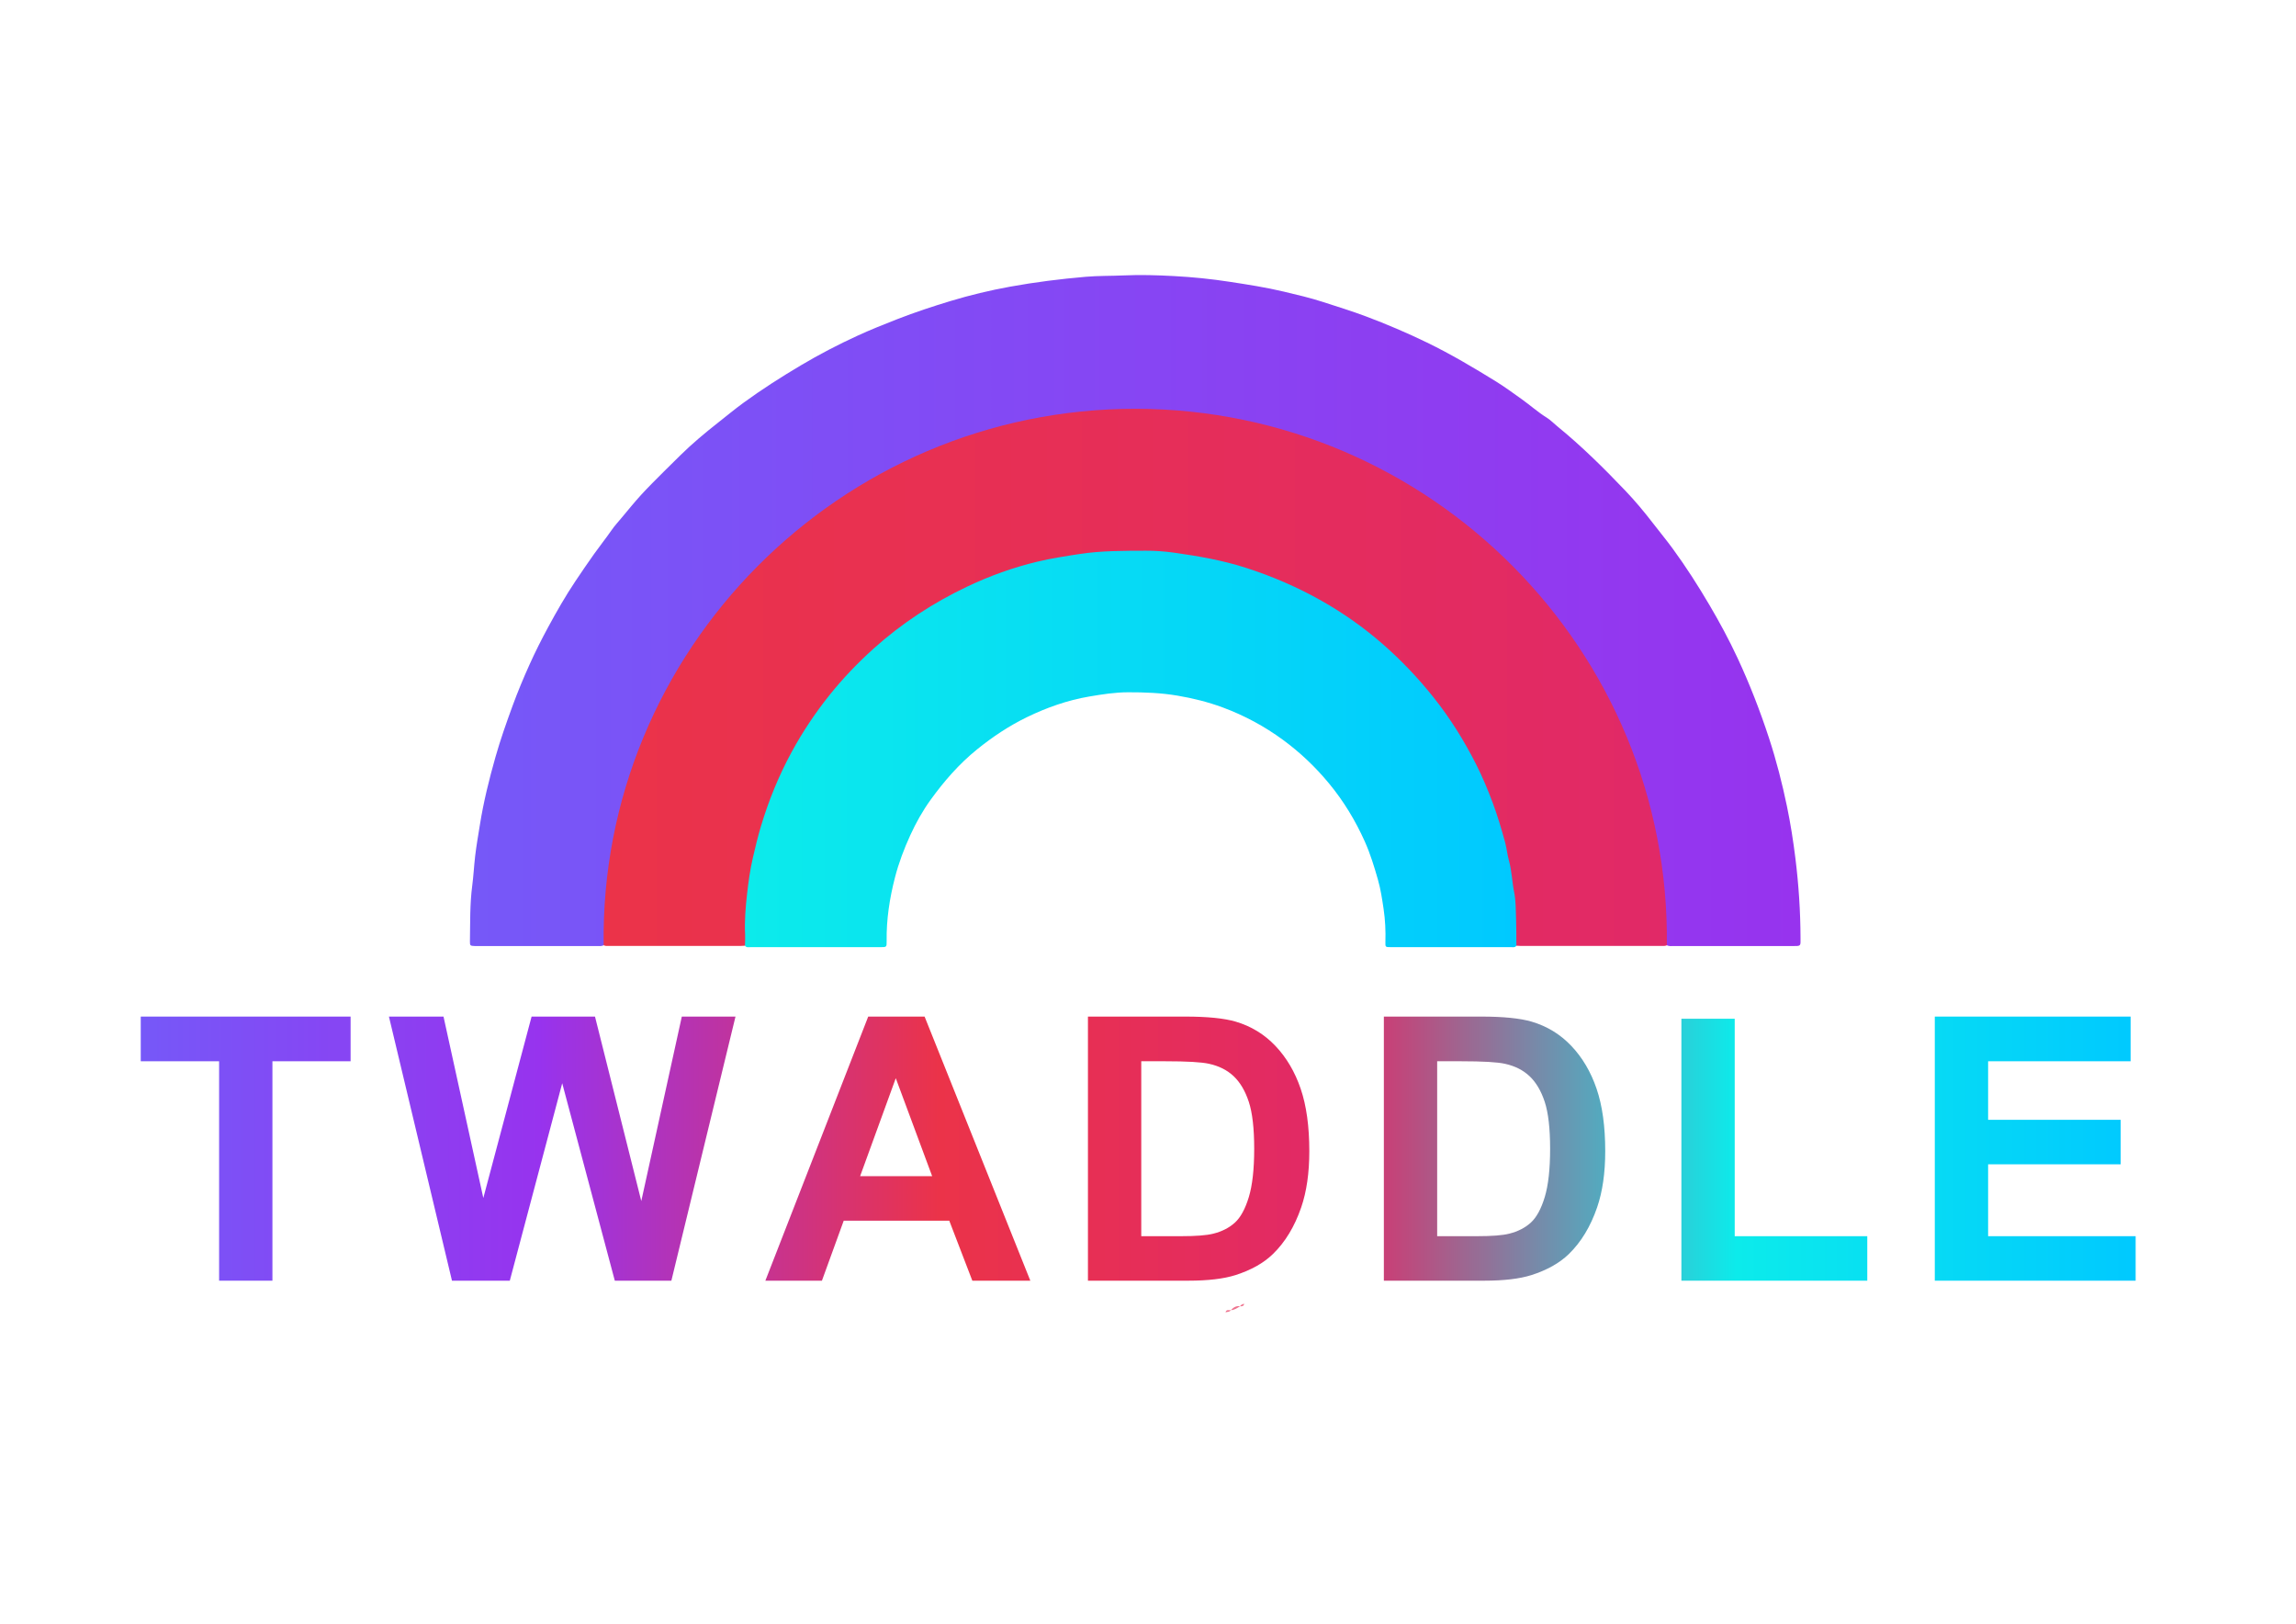
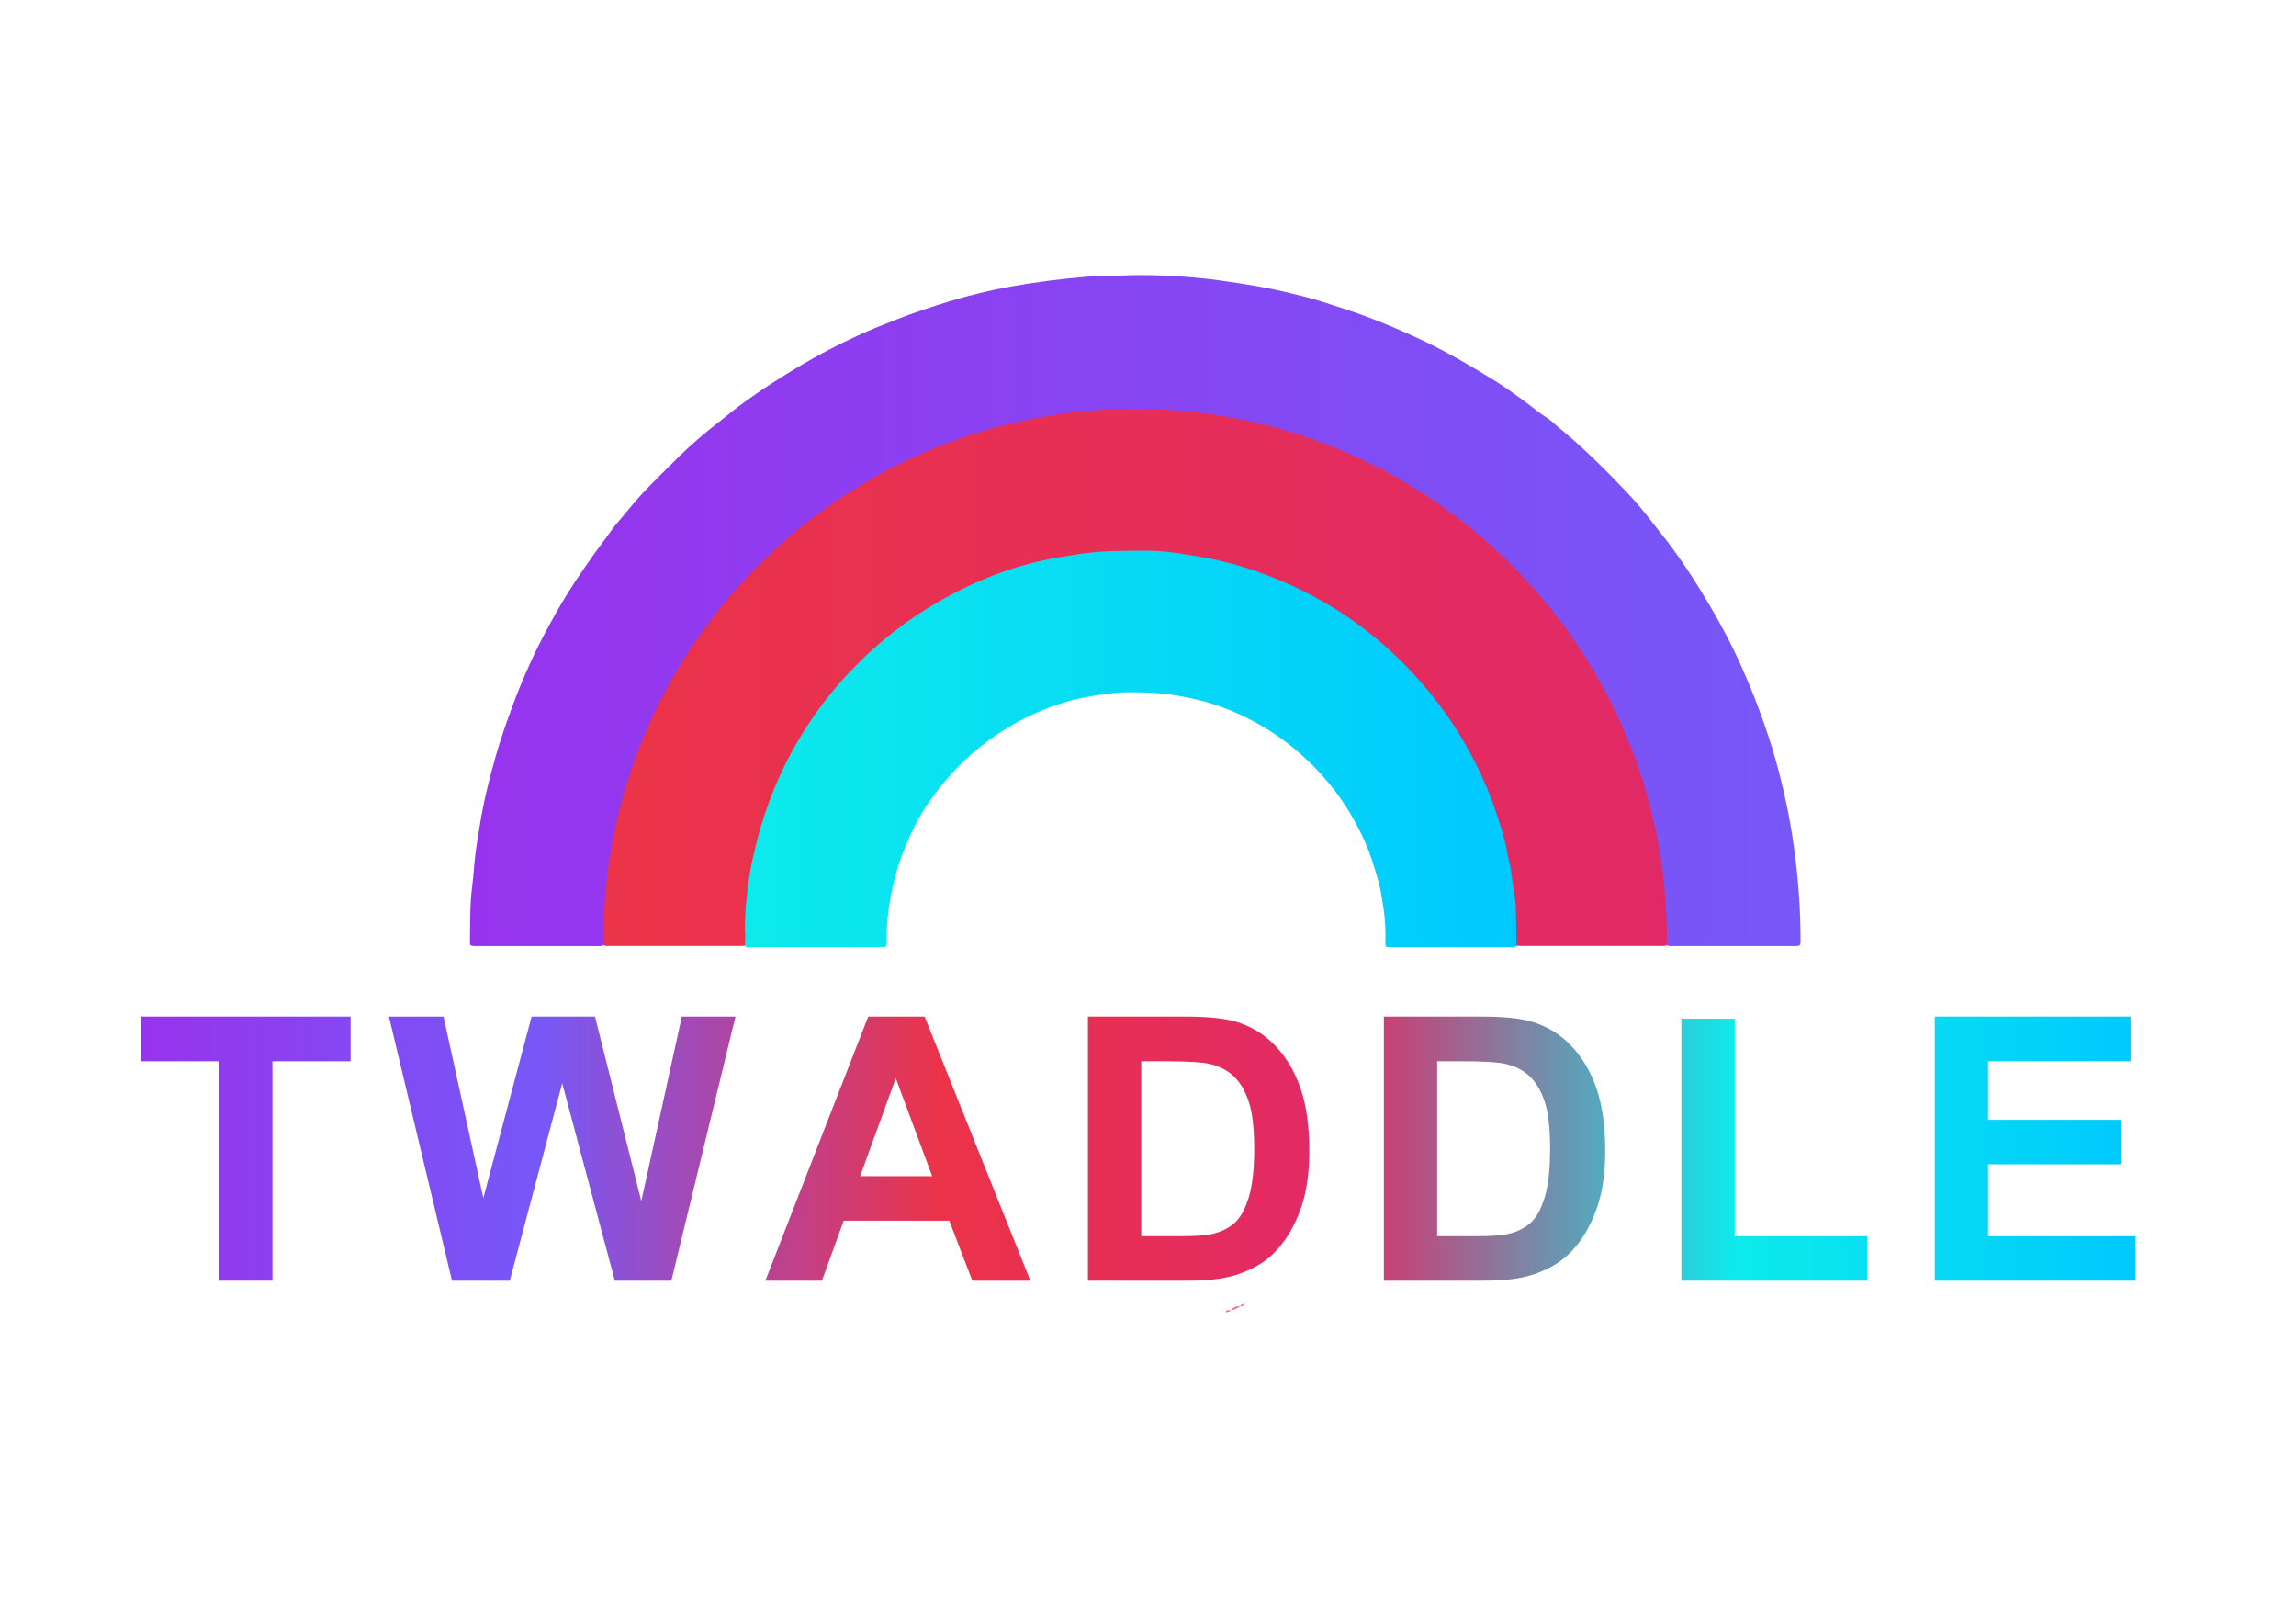
<svg xmlns="http://www.w3.org/2000/svg" version="1.1" id="Layer_1" x="0px" y="0px" width="841.89px" height="595.28px" viewBox="0 0 841.89 595.28" enable-background="new 0 0 841.89 595.28" xml:space="preserve">
  <g>
    <linearGradient id="SVGID_1_" gradientUnits="userSpaceOnUse" x1="172.31" y1="223.845" x2="660.213" y2="223.845">
-       <stop offset="0" style="stop-color:#7658F8" />
-       <stop offset="1" style="stop-color:#9733EE" />
+       <stop offset="0" style="stop-color:#9733EE" />
+       <stop offset="1" style="stop-color:#7658F8" />
    </linearGradient>
    <path fill="url(#SVGID_1_)" d="M221.348,346.554c-0.829,0.425-1.725,0.276-2.595,0.276c-14.556,0.009-29.112,0.007-43.668,0.006   c-0.32,0-0.641,0.011-0.959-0.004c-1.705-0.075-1.841-0.125-1.812-1.757c0.12-6.781-0.051-13.562,0.838-20.329   c0.477-3.626,0.655-7.301,1.083-10.947c0.447-3.81,1.122-7.577,1.723-11.358c1.34-8.431,3.393-16.712,5.72-24.906   c1.801-6.344,4.003-12.584,6.274-18.78c1.882-5.136,3.993-10.2,6.245-15.186c2.095-4.64,4.39-9.2,6.815-13.677   c3.103-5.729,6.338-11.391,9.968-16.81c2.256-3.369,4.541-6.719,6.891-10.027c2.069-2.913,4.307-5.7,6.341-8.638   c1.127-1.628,2.476-3.106,3.754-4.627c2.356-2.805,4.652-5.667,7.123-8.367c2.641-2.887,5.442-5.628,8.199-8.408   c2.026-2.043,4.094-4.045,6.145-6.065c4.378-4.312,9.087-8.243,13.912-12.039c3.055-2.404,6.05-4.89,9.186-7.183   c6.794-4.967,13.884-9.49,21.122-13.784c6.702-3.975,13.602-7.583,20.679-10.825c4.846-2.22,9.796-4.217,14.773-6.149   c6.387-2.479,12.876-4.63,19.421-6.609c7.18-2.171,14.485-3.923,21.859-5.263c9.182-1.668,18.442-2.826,27.751-3.626   c4.634-0.398,9.265-0.286,13.894-0.499c6.155-0.283,12.317-0.088,18.448,0.238c6.846,0.364,13.689,1.059,20.48,2.108   c6.622,1.023,13.252,2.034,19.771,3.59c4.806,1.147,9.63,2.256,14.335,3.787c5.293,1.723,10.625,3.349,15.831,5.309   c7.597,2.861,15.06,6.036,22.381,9.59c8.738,4.243,17.06,9.186,25.295,14.272c3.212,1.984,6.284,4.27,9.386,6.465   c3.103,2.197,5.927,4.759,9.172,6.768c1.408,0.872,2.583,2.118,3.881,3.174c8.931,7.277,17.103,15.368,25.036,23.69   c3.563,3.738,6.881,7.728,10.042,11.831c2.378,3.087,4.87,6.09,7.172,9.233c4.932,6.731,9.423,13.746,13.653,20.949   c3.673,6.252,7.107,12.611,10.166,19.174c4.472,9.594,8.294,19.432,11.593,29.504c2.686,8.203,4.812,16.532,6.563,24.949   c1.312,6.307,2.309,12.688,3.103,19.104c1.198,9.685,1.84,19.383,1.869,29.131c0.01,3.074,0.29,3.001-2.987,3.001   c-14.476-0.003-28.952,0.001-43.429-0.008c-0.87,0-1.766,0.148-2.595-0.276c-0.952-0.9-0.686-2.089-0.662-3.168   c0.228-10.508-0.783-20.947-2.568-31.254c-2.818-16.276-7.521-32.021-14.389-47.115c-6.796-14.936-15.173-28.886-25.46-41.631   c-14.644-18.143-31.867-33.407-51.977-45.318c-14.652-8.679-30.072-15.555-46.512-20.155c-11.429-3.198-23.034-5.475-34.816-6.571   c-10.819-1.006-21.694-0.879-32.569-0.282c-7.133,0.392-14.176,1.347-21.162,2.619c-20.204,3.677-39.345,10.41-57.42,20.244   c-11.5,6.256-22.276,13.529-32.285,21.924c-14.297,11.991-26.613,25.755-37.002,41.298c-10.53,15.752-18.468,32.685-24.067,50.739   c-3.633,11.712-6.007,23.695-7.332,35.887c-0.708,6.521-1.05,13.057-0.96,19.617C222.025,344.466,222.301,345.654,221.348,346.554z   " />
  </g>
  <g>
    <linearGradient id="SVGID_2_" gradientUnits="userSpaceOnUse" x1="221.328" y1="248.34" x2="611.208" y2="248.34">
      <stop offset="0" style="stop-color:#EB3349" />
      <stop offset="1" style="stop-color:#E12967" />
    </linearGradient>
    <path fill="url(#SVGID_2_)" d="M221.348,346.554c-1.534-107.924,86.731-196.879,195.258-196.682   c107.917,0.196,195.937,88.581,194.587,196.683c-0.675,0.336-1.403,0.241-2.114,0.242c-17.129,0.005-34.259,0.004-51.388,0   c-0.557,0-1.113-0.056-1.669-0.086c-0.992-0.88-0.736-2.079-0.687-3.149c0.236-5.047-0.001-10.116-0.633-15.076   c-1.179-9.26-2.749-18.485-5.676-27.409c-4.768-14.537-11.327-28.172-20.415-40.524c-7.478-10.163-16.165-19.172-25.96-27.138   c-13.055-10.618-27.648-18.37-43.544-23.77c-8.278-2.812-16.783-4.475-25.42-5.813c-8.597-1.333-17.206-1.596-25.799-1.192   c-15.733,0.74-31.007,3.876-45.664,9.892c-14.326,5.88-27.477,13.65-39.196,23.757c-6.669,5.75-12.802,12.056-18.313,18.953   c-10.85,13.579-19.018,28.564-24.187,45.195c-2.426,7.805-4.202,15.704-5.38,23.8c-0.948,6.516-1.265,13.016-1.293,19.563   c-0.004,1.005,0.243,2.112-0.696,2.911c-0.556,0.03-1.112,0.086-1.668,0.086c-16.01,0.005-32.02,0.005-48.029,0   C222.751,346.796,222.022,346.891,221.348,346.554z" />
  </g>
  <g>
    <linearGradient id="SVGID_3_" gradientUnits="userSpaceOnUse" x1="273.142" y1="274.592" x2="556.021" y2="274.592">
      <stop offset="0" style="stop-color:#0CEBEB" />
      <stop offset="1" style="stop-color:#00C9FF" />
    </linearGradient>
    <path fill="url(#SVGID_3_)" d="M273.159,346.711c0.023-1.357,0.124-2.72,0.057-4.073c-0.246-4.969,0.153-9.933,0.706-14.832   c0.505-4.48,1.125-8.99,2.155-13.414c0.899-3.864,1.811-7.722,2.956-11.523c2.841-9.437,6.536-18.52,11.248-27.179   c3.994-7.34,8.62-14.278,13.832-20.799c4.883-6.108,10.284-11.752,16.096-16.993c10.345-9.329,21.892-16.874,34.446-22.843   c8.248-3.922,16.847-7.016,25.729-9.139c5.09-1.217,10.289-2.015,15.484-2.81c8.11-1.24,16.225-1.173,24.362-1.202   c3.362-0.011,6.746,0.226,10.033,0.684c9.043,1.258,18.047,2.818,26.784,5.644c9.616,3.109,18.842,7.096,27.621,12.073   c7.974,4.521,15.451,9.802,22.359,15.831c6.79,5.924,12.971,12.438,18.601,19.502c6.071,7.619,11.189,15.815,15.58,24.476   c2.366,4.668,4.389,9.498,6.216,14.416c1.713,4.612,3.097,9.318,4.406,14.048c0.635,2.291,0.845,4.699,1.477,6.991   c1.043,3.781,1.123,7.704,1.903,11.531c0.648,3.178,0.583,6.513,0.703,9.783c0.12,3.273,0.079,6.554,0.108,9.83   c-0.507,0.74-1.286,0.522-1.975,0.522c-14.72,0.012-29.438,0.013-44.157,0.003c-1.86-0.001-1.944-0.037-1.894-1.816   c0.118-4.088-0.056-8.176-0.661-12.196c-0.543-3.609-1.074-7.248-2.088-10.777c-1.357-4.732-2.787-9.437-4.807-13.944   c-3.436-7.671-7.747-14.786-13.11-21.275c-4.958-6-10.534-11.317-16.81-15.923c-6.84-5.021-14.248-9.017-22.179-11.951   c-5.351-1.98-10.883-3.358-16.557-4.32c-6.034-1.023-12.057-1.249-18.13-1.235c-4.811,0.011-9.538,0.75-14.256,1.557   c-7.968,1.362-15.523,4.02-22.772,7.533c-6.613,3.204-12.687,7.252-18.407,11.887c-6.566,5.321-12.043,11.615-16.958,18.413   c-2.941,4.067-5.401,8.464-7.489,13.034c-2.277,4.985-4.217,10.102-5.593,15.423c-1.983,7.67-3.183,15.433-3.065,23.376   c0.032,2.2-0.015,2.218-2.225,2.219c-15.839,0.005-31.678,0.006-47.517-0.01C274.616,347.23,273.746,347.519,273.159,346.711z" />
  </g>
  <path fill-rule="evenodd" clip-rule="evenodd" fill="#EE738E" d="M451.314,480.32c0.925-0.965,1.955-1.679,3.392-1.422  C453.647,479.545,452.634,480.296,451.314,480.32z" />
  <path fill-rule="evenodd" clip-rule="evenodd" fill="#EE738E" d="M449.389,481.132c0.26-1.179,1.209-0.725,1.929-0.814  C450.876,481.065,450.039,480.878,449.389,481.132z" />
  <path fill-rule="evenodd" clip-rule="evenodd" fill="#EE738E" d="M454.686,478.916c0.316-0.614,0.928-0.763,1.51-0.958  C456.095,478.911,455.398,478.927,454.686,478.916z" />
  <g>
    <g>
      <linearGradient id="SVGID_4_" gradientUnits="userSpaceOnUse" x1="51.611" y1="421.108" x2="783.09" y2="421.108">
-         <stop offset="0" style="stop-color:#7658F8" />
-         <stop offset="0.2" style="stop-color:#9733EE" />
+         <stop offset="0" style="stop-color:#9733EE" />
+         <stop offset="0.2" style="stop-color:#7658F8" />
        <stop offset="0.4" style="stop-color:#EB3349" />
        <stop offset="0.6" style="stop-color:#E12967" />
        <stop offset="0.8" style="stop-color:#0CEBEB" />
        <stop offset="1" style="stop-color:#00C9FF" />
      </linearGradient>
      <path fill="url(#SVGID_4_)" d="M80.341,469.521v-80.446h-28.73v-16.379h76.945v16.379H99.892v80.446H80.341z" />
      <linearGradient id="SVGID_5_" gradientUnits="userSpaceOnUse" x1="51.611" y1="421.108" x2="783.09" y2="421.108">
-         <stop offset="0" style="stop-color:#7658F8" />
-         <stop offset="0.2" style="stop-color:#9733EE" />
+         <stop offset="0" style="stop-color:#9733EE" />
+         <stop offset="0.2" style="stop-color:#7658F8" />
        <stop offset="0.4" style="stop-color:#EB3349" />
        <stop offset="0.6" style="stop-color:#E12967" />
        <stop offset="0.8" style="stop-color:#0CEBEB" />
        <stop offset="1" style="stop-color:#00C9FF" />
      </linearGradient>
      <path fill="url(#SVGID_5_)" d="M165.73,469.521l-23.117-96.825h20.012l14.597,66.51l17.701-66.51h23.249l16.975,67.632    l14.86-67.632h19.682l-23.513,96.825h-20.739l-19.286-72.388l-19.22,72.388H165.73z" />
      <linearGradient id="SVGID_6_" gradientUnits="userSpaceOnUse" x1="51.611" y1="421.108" x2="783.09" y2="421.108">
-         <stop offset="0" style="stop-color:#7658F8" />
-         <stop offset="0.2" style="stop-color:#9733EE" />
+         <stop offset="0" style="stop-color:#9733EE" />
+         <stop offset="0.2" style="stop-color:#7658F8" />
        <stop offset="0.4" style="stop-color:#EB3349" />
        <stop offset="0.6" style="stop-color:#E12967" />
        <stop offset="0.8" style="stop-color:#0CEBEB" />
        <stop offset="1" style="stop-color:#00C9FF" />
      </linearGradient>
      <path fill="url(#SVGID_6_)" d="M377.798,469.521h-21.267l-8.454-21.994h-38.704l-7.992,21.994h-20.739l37.713-96.825h20.673    L377.798,469.521z M341.803,431.213l-13.342-35.93l-13.077,35.93H341.803z" />
      <linearGradient id="SVGID_7_" gradientUnits="userSpaceOnUse" x1="51.611" y1="421.108" x2="783.09" y2="421.108">
-         <stop offset="0" style="stop-color:#7658F8" />
-         <stop offset="0.2" style="stop-color:#9733EE" />
+         <stop offset="0" style="stop-color:#9733EE" />
+         <stop offset="0.2" style="stop-color:#7658F8" />
        <stop offset="0.4" style="stop-color:#EB3349" />
        <stop offset="0.6" style="stop-color:#E12967" />
        <stop offset="0.8" style="stop-color:#0CEBEB" />
        <stop offset="1" style="stop-color:#00C9FF" />
      </linearGradient>
      <path fill="url(#SVGID_7_)" d="M398.923,372.695h35.732c8.057,0,14.199,0.616,18.426,1.849c5.682,1.674,10.545,4.646,14.598,8.917    c4.051,4.271,7.133,9.5,9.246,15.686c2.113,6.188,3.17,13.815,3.17,22.886c0,7.97-0.99,14.839-2.971,20.607    c-2.424,7.045-5.879,12.747-10.371,17.105c-3.391,3.303-7.969,5.879-13.736,7.728c-4.316,1.365-10.084,2.048-17.305,2.048h-36.789    V372.695z M418.473,389.074v64.133h14.596c5.459,0,9.4-0.308,11.822-0.925c3.17-0.793,5.801-2.136,7.893-4.029    c2.092-1.893,3.799-5.008,5.119-9.346c1.32-4.336,1.982-10.247,1.982-17.733c0-7.485-0.662-13.231-1.982-17.238    s-3.17-7.134-5.549-9.379c-2.377-2.246-5.393-3.765-9.047-4.558c-2.73-0.616-8.082-0.925-16.051-0.925H418.473z" />
      <linearGradient id="SVGID_8_" gradientUnits="userSpaceOnUse" x1="51.611" y1="421.108" x2="783.09" y2="421.108">
-         <stop offset="0" style="stop-color:#7658F8" />
-         <stop offset="0.2" style="stop-color:#9733EE" />
+         <stop offset="0" style="stop-color:#9733EE" />
+         <stop offset="0.2" style="stop-color:#7658F8" />
        <stop offset="0.4" style="stop-color:#EB3349" />
        <stop offset="0.6" style="stop-color:#E12967" />
        <stop offset="0.8" style="stop-color:#0CEBEB" />
        <stop offset="1" style="stop-color:#00C9FF" />
      </linearGradient>
      <path fill="url(#SVGID_8_)" d="M507.429,372.695h35.731c8.058,0,14.2,0.616,18.427,1.849c5.681,1.674,10.545,4.646,14.597,8.917    c4.051,4.271,7.134,9.5,9.247,15.686c2.113,6.188,3.17,13.815,3.17,22.886c0,7.97-0.99,14.839-2.972,20.607    c-2.423,7.045-5.879,12.747-10.37,17.105c-3.391,3.303-7.97,5.879-13.737,7.728c-4.316,1.365-10.084,2.048-17.305,2.048h-36.788    V372.695z M526.979,389.074v64.133h14.597c5.459,0,9.4-0.308,11.822-0.925c3.17-0.793,5.801-2.136,7.893-4.029    c2.091-1.893,3.798-5.008,5.119-9.346c1.32-4.336,1.981-10.247,1.981-17.733c0-7.485-0.661-13.231-1.981-17.238    c-1.321-4.007-3.171-7.134-5.549-9.379c-2.377-2.246-5.394-3.765-9.048-4.558c-2.73-0.616-8.081-0.925-16.05-0.925H526.979z" />
      <linearGradient id="SVGID_9_" gradientUnits="userSpaceOnUse" x1="51.611" y1="421.108" x2="783.09" y2="421.108">
-         <stop offset="0" style="stop-color:#7658F8" />
-         <stop offset="0.2" style="stop-color:#9733EE" />
+         <stop offset="0" style="stop-color:#9733EE" />
+         <stop offset="0.2" style="stop-color:#7658F8" />
        <stop offset="0.4" style="stop-color:#EB3349" />
        <stop offset="0.6" style="stop-color:#E12967" />
        <stop offset="0.8" style="stop-color:#0CEBEB" />
        <stop offset="1" style="stop-color:#00C9FF" />
      </linearGradient>
      <path fill="url(#SVGID_9_)" d="M616.528,469.521v-96.033h19.551v79.72h48.61v16.313H616.528z" />
      <linearGradient id="SVGID_10_" gradientUnits="userSpaceOnUse" x1="51.611" y1="421.108" x2="783.09" y2="421.108">
-         <stop offset="0" style="stop-color:#7658F8" />
-         <stop offset="0.2" style="stop-color:#9733EE" />
+         <stop offset="0" style="stop-color:#9733EE" />
+         <stop offset="0.2" style="stop-color:#7658F8" />
        <stop offset="0.4" style="stop-color:#EB3349" />
        <stop offset="0.6" style="stop-color:#E12967" />
        <stop offset="0.8" style="stop-color:#0CEBEB" />
        <stop offset="1" style="stop-color:#00C9FF" />
      </linearGradient>
      <path fill="url(#SVGID_10_)" d="M709.446,469.521v-96.825h71.794v16.379h-52.243v21.466h48.61v16.313h-48.61v26.354h54.093v16.313    H709.446z" />
    </g>
  </g>
</svg>
